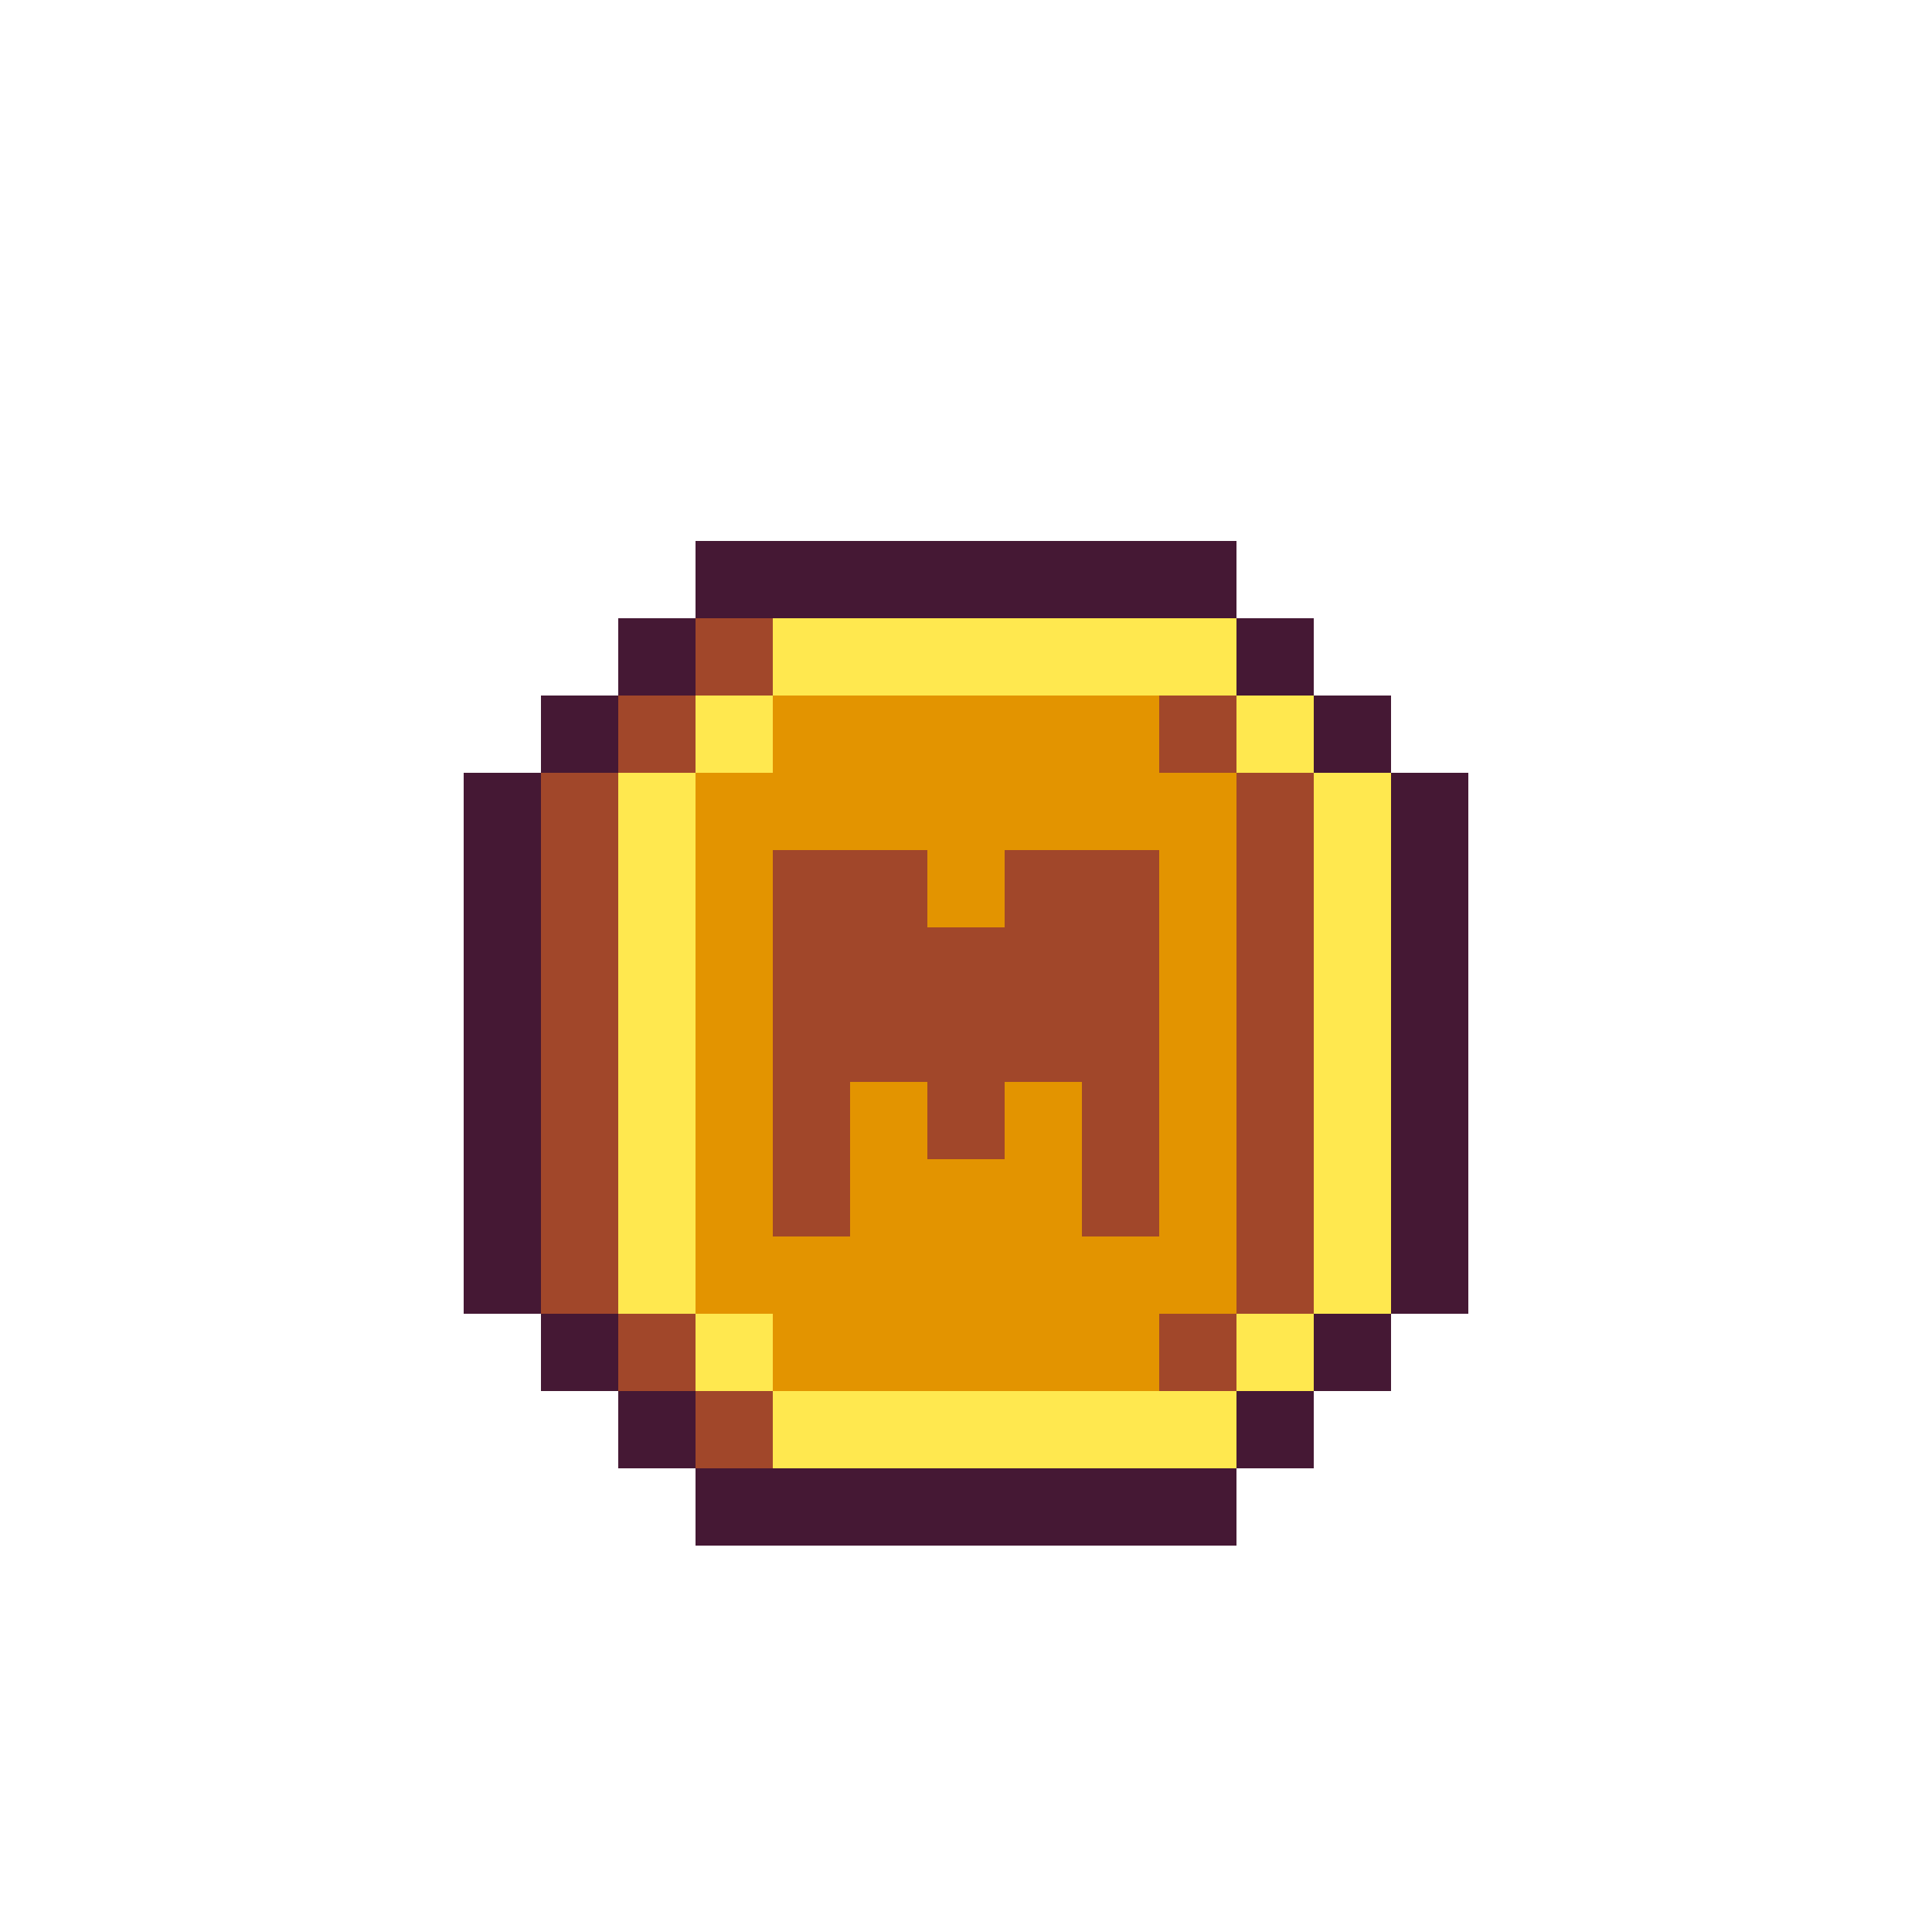
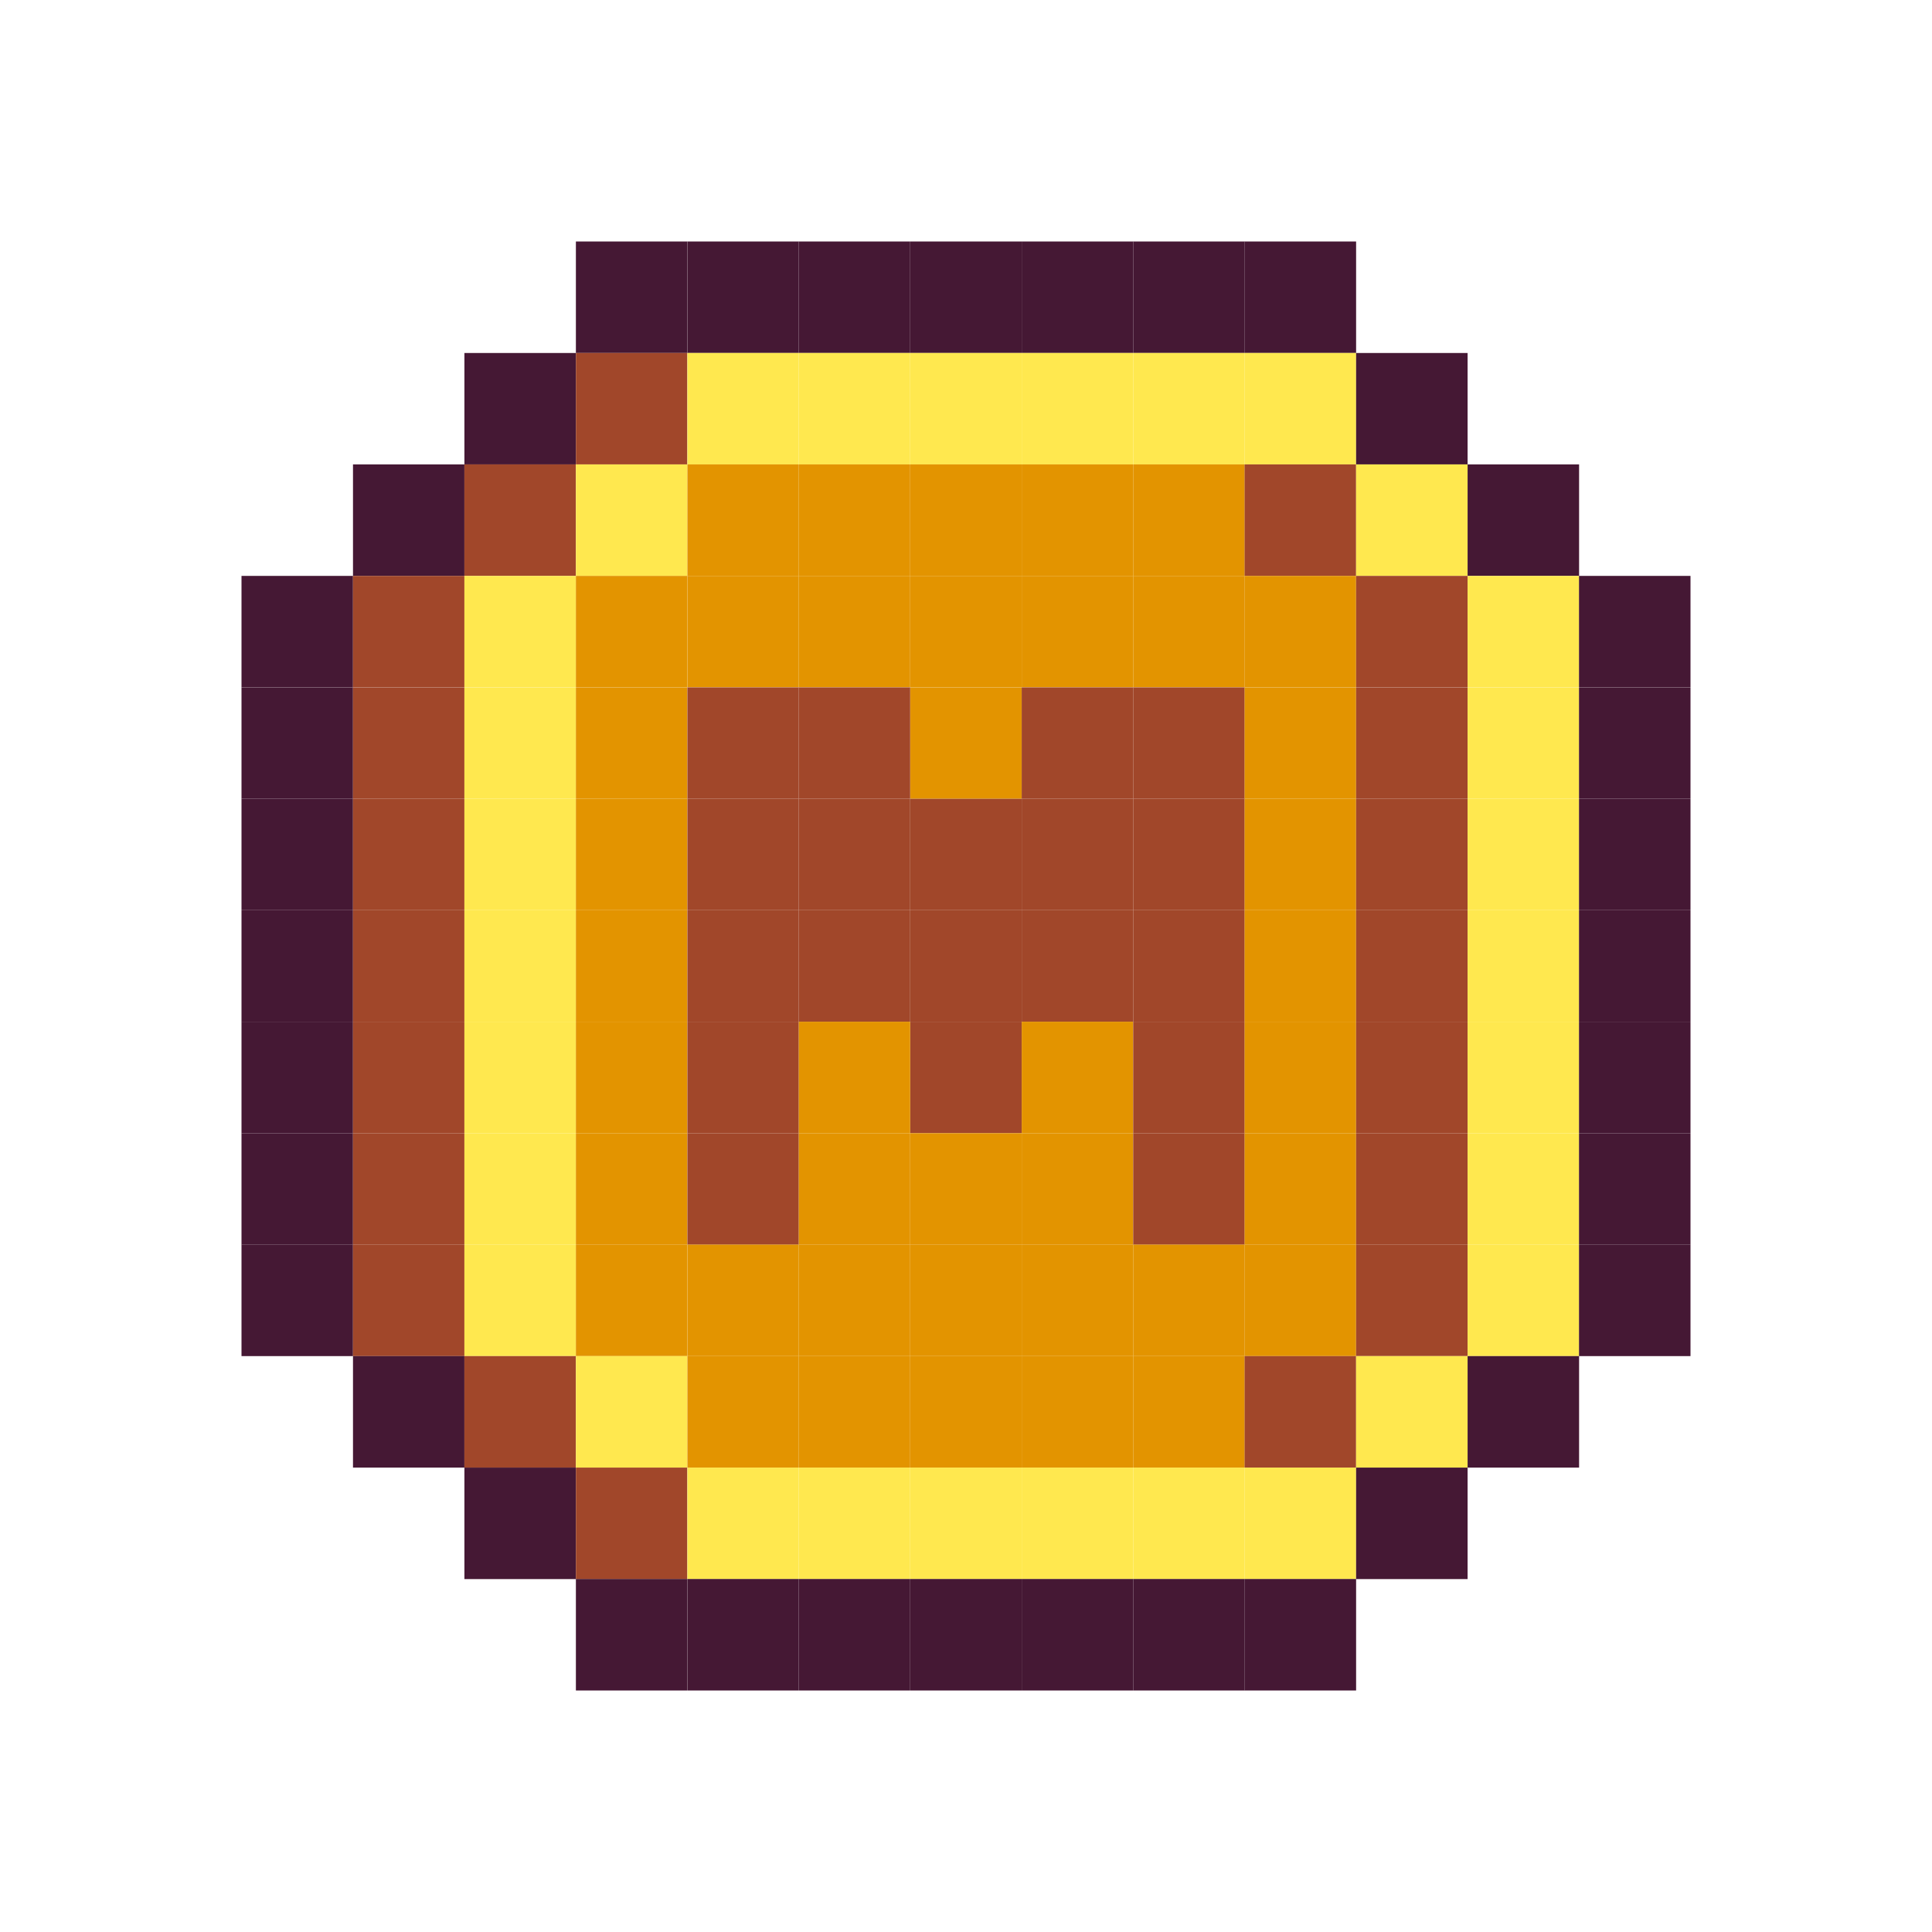
- <svg xmlns="http://www.w3.org/2000/svg" id="Layer_1" version="1.1" viewBox="0 0 25 25" width="24" height="24">
-   <defs>
-     <style>
-       .st0 {
-         fill: #ffe84f;
-       }
- 
-       .st1 {
-         fill: #a1472a;
-       }
- 
-       .st2 {
-         fill: #451834;
-       }
- 
-       .st3 {
-         fill: #e39400;
-       }
-     </style>
-   </defs>
-   <g id="Layer_11" data-name="Layer_1" shape-rendering="crispEdges">
-     <rect class="st2" x="9" y="7" width="1" height="1" />
-     <rect class="st2" x="10" y="7" width="1" height="1" />
-     <rect class="st2" x="11" y="7" width="1" height="1" />
-     <rect class="st2" x="12" y="7" width="1" height="1" />
-     <rect class="st2" x="13" y="7" width="1" height="1" />
-     <rect class="st2" x="14" y="7" width="1" height="1" />
-     <rect class="st2" x="15" y="7" width="1" height="1" />
-     <rect class="st2" x="8" y="8" width="1" height="1" />
-     <rect class="st1" x="9" y="8" width="1" height="1" />
-     <rect class="st0" x="10" y="8" width="1" height="1" />
-     <rect class="st0" x="11" y="8" width="1" height="1" />
-     <rect class="st0" x="12" y="8" width="1" height="1" />
-     <rect class="st0" x="13" y="8" width="1" height="1" />
-     <rect class="st0" x="14" y="8" width="1" height="1" />
-     <rect class="st0" x="15" y="8" width="1" height="1" />
-     <rect class="st2" x="16" y="8" width="1" height="1" />
-     <rect class="st2" x="7" y="9" width="1" height="1" />
-     <rect class="st1" x="8" y="9" width="1" height="1" />
-     <rect class="st0" x="9" y="9" width="1" height="1" />
-     <rect class="st3" x="10" y="9" width="1" height="1" />
-     <rect class="st3" x="11" y="9" width="1" height="1" />
-     <rect class="st3" x="12" y="9" width="1" height="1" />
-     <rect class="st3" x="13" y="9" width="1" height="1" />
-     <rect class="st3" x="14" y="9" width="1" height="1" />
-     <rect class="st1" x="15" y="9" width="1" height="1" />
-     <rect class="st0" x="16" y="9" width="1" height="1" />
-     <rect class="st2" x="17" y="9" width="1" height="1" />
-     <rect class="st2" x="6" y="10" width="1" height="1" />
-     <rect class="st1" x="7" y="10" width="1" height="1" />
-     <rect class="st0" x="8" y="10" width="1" height="1" />
-     <rect class="st3" x="9" y="10" width="1" height="1" />
-     <rect class="st3" x="10" y="10" width="1" height="1" />
-     <rect class="st3" x="11" y="10" width="1" height="1" />
-     <rect class="st3" x="12" y="10" width="1" height="1" />
-     <rect class="st3" x="13" y="10" width="1" height="1" />
-     <rect class="st3" x="14" y="10" width="1" height="1" />
-     <rect class="st3" x="15" y="10" width="1" height="1" />
-     <rect class="st1" x="16" y="10" width="1" height="1" />
-     <rect class="st0" x="17" y="10" width="1" height="1" />
-     <rect class="st2" x="18" y="10" width="1" height="1" />
-     <rect class="st2" x="6" y="11" width="1" height="1" />
-     <rect class="st1" x="7" y="11" width="1" height="1" />
-     <rect class="st0" x="8" y="11" width="1" height="1" />
-     <rect class="st3" x="9" y="11" width="1" height="1" />
-     <rect class="st1" x="10" y="11" width="1" height="1" />
-     <rect class="st1" x="11" y="11" width="1" height="1" />
-     <rect class="st3" x="12" y="11" width="1" height="1" />
-     <rect class="st1" x="13" y="11" width="1" height="1" />
-     <rect class="st1" x="14" y="11" width="1" height="1" />
-     <rect class="st3" x="15" y="11" width="1" height="1" />
-     <rect class="st1" x="16" y="11" width="1" height="1" />
-     <rect class="st0" x="17" y="11" width="1" height="1" />
-     <rect class="st2" x="18" y="11" width="1" height="1" />
-     <rect class="st2" x="6" y="12" width="1" height="1" />
-     <rect class="st1" x="7" y="12" width="1" height="1" />
-     <rect class="st0" x="8" y="12" width="1" height="1" />
-     <rect class="st3" x="9" y="12" width="1" height="1" />
-     <rect class="st1" x="10" y="12" width="1" height="1" />
-     <rect class="st1" x="11" y="12" width="1" height="1" />
-     <rect class="st1" x="12" y="12" width="1" height="1" />
-     <rect class="st1" x="13" y="12" width="1" height="1" />
-     <rect class="st1" x="14" y="12" width="1" height="1" />
-     <rect class="st3" x="15" y="12" width="1" height="1" />
-     <rect class="st1" x="16" y="12" width="1" height="1" />
-     <rect class="st0" x="17" y="12" width="1" height="1" />
-     <rect class="st2" x="18" y="12" width="1" height="1" />
-     <rect class="st2" x="6" y="13" width="1" height="1" />
-     <rect class="st1" x="7" y="13" width="1" height="1" />
-     <rect class="st0" x="8" y="13" width="1" height="1" />
-     <rect class="st3" x="9" y="13" width="1" height="1" />
-     <rect class="st1" x="10" y="13" width="1" height="1" />
-     <rect class="st1" x="11" y="13" width="1" height="1" />
-     <rect class="st1" x="12" y="13" width="1" height="1" />
-     <rect class="st1" x="13" y="13" width="1" height="1" />
-     <rect class="st1" x="14" y="13" width="1" height="1" />
-     <rect class="st3" x="15" y="13" width="1" height="1" />
-     <rect class="st1" x="16" y="13" width="1" height="1" />
-     <rect class="st0" x="17" y="13" width="1" height="1" />
-     <rect class="st2" x="18" y="13" width="1" height="1" />
-     <rect class="st2" x="6" y="14" width="1" height="1" />
-     <rect class="st1" x="7" y="14" width="1" height="1" />
-     <rect class="st0" x="8" y="14" width="1" height="1" />
-     <rect class="st3" x="9" y="14" width="1" height="1" />
-     <rect class="st1" x="10" y="14" width="1" height="1" />
-     <rect class="st3" x="11" y="14" width="1" height="1" />
-     <rect class="st1" x="12" y="14" width="1" height="1" />
-     <rect class="st3" x="13" y="14" width="1" height="1" />
-     <rect class="st1" x="14" y="14" width="1" height="1" />
-     <rect class="st3" x="15" y="14" width="1" height="1" />
-     <rect class="st1" x="16" y="14" width="1" height="1" />
-     <rect class="st0" x="17" y="14" width="1" height="1" />
-     <rect class="st2" x="18" y="14" width="1" height="1" />
-     <rect class="st2" x="6" y="15" width="1" height="1" />
-     <rect class="st1" x="7" y="15" width="1" height="1" />
-     <rect class="st0" x="8" y="15" width="1" height="1" />
-     <rect class="st3" x="9" y="15" width="1" height="1" />
-     <rect class="st1" x="10" y="15" width="1" height="1" />
-     <rect class="st3" x="11" y="15" width="1" height="1" />
-     <rect class="st3" x="12" y="15" width="1" height="1" />
-     <rect class="st3" x="13" y="15" width="1" height="1" />
-     <rect class="st1" x="14" y="15" width="1" height="1" />
-     <rect class="st3" x="15" y="15" width="1" height="1" />
-     <rect class="st1" x="16" y="15" width="1" height="1" />
-     <rect class="st0" x="17" y="15" width="1" height="1" />
-     <rect class="st2" x="18" y="15" width="1" height="1" />
-     <rect class="st2" x="6" y="16" width="1" height="1" />
-     <rect class="st1" x="7" y="16" width="1" height="1" />
-     <rect class="st0" x="8" y="16" width="1" height="1" />
-     <rect class="st3" x="9" y="16" width="1" height="1" />
-     <rect class="st3" x="10" y="16" width="1" height="1" />
-     <rect class="st3" x="11" y="16" width="1" height="1" />
-     <rect class="st3" x="12" y="16" width="1" height="1" />
-     <rect class="st3" x="13" y="16" width="1" height="1" />
-     <rect class="st3" x="14" y="16" width="1" height="1" />
-     <rect class="st3" x="15" y="16" width="1" height="1" />
-     <rect class="st1" x="16" y="16" width="1" height="1" />
-     <rect class="st0" x="17" y="16" width="1" height="1" />
-     <rect class="st2" x="18" y="16" width="1" height="1" />
-     <rect class="st2" x="7" y="17" width="1" height="1" />
-     <rect class="st1" x="8" y="17" width="1" height="1" />
-     <rect class="st0" x="9" y="17" width="1" height="1" />
-     <rect class="st3" x="10" y="17" width="1" height="1" />
-     <rect class="st3" x="11" y="17" width="1" height="1" />
-     <rect class="st3" x="12" y="17" width="1" height="1" />
-     <rect class="st3" x="13" y="17" width="1" height="1" />
-     <rect class="st3" x="14" y="17" width="1" height="1" />
-     <rect class="st1" x="15" y="17" width="1" height="1" />
-     <rect class="st0" x="16" y="17" width="1" height="1" />
-     <rect class="st2" x="17" y="17" width="1" height="1" />
-     <rect class="st2" x="8" y="18" width="1" height="1" />
-     <rect class="st1" x="9" y="18" width="1" height="1" />
-     <rect class="st0" x="10" y="18" width="1" height="1" />
-     <rect class="st0" x="11" y="18" width="1" height="1" />
-     <rect class="st0" x="12" y="18" width="1" height="1" />
-     <rect class="st0" x="13" y="18" width="1" height="1" />
-     <rect class="st0" x="14" y="18" width="1" height="1" />
-     <rect class="st0" x="15" y="18" width="1" height="1" />
-     <rect class="st2" x="16" y="18" width="1" height="1" />
-     <rect class="st2" x="9" y="19" width="1" height="1" />
-     <rect class="st2" x="10" y="19" width="1" height="1" />
-     <rect class="st2" x="11" y="19" width="1" height="1" />
-     <rect class="st2" x="12" y="19" width="1" height="1" />
-     <rect class="st2" x="13" y="19" width="1" height="1" />
-     <rect class="st2" x="14" y="19" width="1" height="1" />
-     <rect class="st2" x="15" y="19" width="1" height="1" />
-   </g>
+ <svg xmlns="http://www.w3.org/2000/svg" width="24" height="24" viewBox="0 0 24 24" fill="none">
+   <path d="M8.538 3H7.154V4.385H8.538V3Z" fill="#451834" />
+   <path d="M9.923 3H8.539V4.385H9.923V3Z" fill="#451834" />
+   <path d="M11.307 3H9.923V4.385H11.307V3Z" fill="#451834" />
+   <path d="M12.692 3H11.308V4.385H12.692V3Z" fill="#451834" />
+   <path d="M14.077 3H12.692V4.385H14.077V3Z" fill="#451834" />
+   <path d="M15.462 3H14.077V4.385H15.462V3Z" fill="#451834" />
+   <path d="M16.846 3H15.461V4.385H16.846V3Z" fill="#451834" />
+   <path d="M7.154 4.385H5.769V5.769H7.154V4.385Z" fill="#451834" />
+   <path d="M8.538 4.385H7.154V5.769H8.538V4.385Z" fill="#A1472A" />
+   <path d="M9.923 4.385H8.539V5.769H9.923V4.385Z" fill="#FFE84F" />
+   <path d="M11.307 4.385H9.923V5.769H11.307V4.385Z" fill="#FFE84F" />
+   <path d="M12.692 4.385H11.308V5.769H12.692V4.385Z" fill="#FFE84F" />
+   <path d="M14.077 4.385H12.692V5.769H14.077V4.385Z" fill="#FFE84F" />
+   <path d="M15.462 4.385H14.077V5.769H15.462V4.385Z" fill="#FFE84F" />
+   <path d="M16.846 4.385H15.461V5.769H16.846V4.385Z" fill="#FFE84F" />
+   <path d="M18.231 4.385H16.846V5.769H18.231V4.385Z" fill="#451834" />
+   <path d="M5.769 5.769H4.385V7.154H5.769V5.769Z" fill="#451834" />
+   <path d="M7.154 5.769H5.769V7.154H7.154V5.769Z" fill="#A1472A" />
+   <path d="M8.538 5.769H7.154V7.154H8.538V5.769Z" fill="#FFE84F" />
+   <path d="M9.923 5.769H8.539V7.154H9.923V5.769Z" fill="#E39400" />
+   <path d="M11.307 5.769H9.923V7.154H11.307V5.769Z" fill="#E39400" />
+   <path d="M12.692 5.769H11.308V7.154H12.692V5.769Z" fill="#E39400" />
+   <path d="M14.077 5.769H12.692V7.154H14.077V5.769Z" fill="#E39400" />
+   <path d="M15.462 5.769H14.077V7.154H15.462V5.769Z" fill="#E39400" />
+   <path d="M16.846 5.769H15.461V7.154H16.846V5.769Z" fill="#A1472A" />
+   <path d="M18.231 5.769H16.846V7.154H18.231V5.769Z" fill="#FFE84F" />
+   <path d="M19.616 5.769H18.231V7.154H19.616V5.769Z" fill="#451834" />
+   <path d="M4.385 7.154H3V8.538H4.385V7.154Z" fill="#451834" />
+   <path d="M5.769 7.154H4.385V8.538H5.769V7.154Z" fill="#A1472A" />
+   <path d="M7.154 7.154H5.769V8.538H7.154V7.154Z" fill="#FFE84F" />
+   <path d="M8.538 7.154H7.154V8.538H8.538V7.154Z" fill="#E39400" />
+   <path d="M9.923 7.154H8.539V8.538H9.923V7.154Z" fill="#E39400" />
+   <path d="M11.307 7.154H9.923V8.538H11.307V7.154Z" fill="#E39400" />
+   <path d="M12.692 7.154H11.308V8.538H12.692V7.154Z" fill="#E39400" />
+   <path d="M14.077 7.154H12.692V8.538H14.077V7.154Z" fill="#E39400" />
+   <path d="M15.462 7.154H14.077V8.538H15.462V7.154Z" fill="#E39400" />
+   <path d="M16.846 7.154H15.461V8.538H16.846V7.154Z" fill="#E39400" />
+   <path d="M18.231 7.154H16.846V8.538H18.231V7.154Z" fill="#A1472A" />
+   <path d="M19.616 7.154H18.231V8.538H19.616V7.154Z" fill="#FFE84F" />
+   <path d="M21 7.154H19.615V8.538H21V7.154Z" fill="#451834" />
+   <path d="M4.385 8.539H3V9.923H4.385V8.539Z" fill="#451834" />
+   <path d="M5.769 8.539H4.385V9.923H5.769V8.539Z" fill="#A1472A" />
+   <path d="M7.154 8.539H5.769V9.923H7.154V8.539Z" fill="#FFE84F" />
+   <path d="M8.538 8.539H7.154V9.923H8.538V8.539Z" fill="#E39400" />
+   <path d="M9.923 8.539H8.539V9.923H9.923V8.539Z" fill="#A1472A" />
+   <path d="M11.307 8.539H9.923V9.923H11.307V8.539Z" fill="#A1472A" />
+   <path d="M12.692 8.539H11.308V9.923H12.692V8.539Z" fill="#E39400" />
+   <path d="M14.077 8.539H12.692V9.923H14.077V8.539Z" fill="#A1472A" />
+   <path d="M15.462 8.539H14.077V9.923H15.462V8.539Z" fill="#A1472A" />
+   <path d="M16.846 8.539H15.461V9.923H16.846V8.539Z" fill="#E39400" />
+   <path d="M18.231 8.539H16.846V9.923H18.231V8.539Z" fill="#A1472A" />
+   <path d="M19.616 8.539H18.231V9.923H19.616V8.539Z" fill="#FFE84F" />
+   <path d="M21 8.539H19.615V9.923H21V8.539Z" fill="#451834" />
+   <path d="M4.385 9.923H3V11.307H4.385V9.923Z" fill="#451834" />
+   <path d="M5.769 9.923H4.385V11.307H5.769V9.923Z" fill="#A1472A" />
+   <path d="M7.154 9.923H5.769V11.307H7.154V9.923Z" fill="#FFE84F" />
+   <path d="M8.538 9.923H7.154V11.307H8.538V9.923Z" fill="#E39400" />
+   <path d="M9.923 9.923H8.539V11.307H9.923V9.923Z" fill="#A1472A" />
+   <path d="M11.307 9.923H9.923V11.307H11.307V9.923Z" fill="#A1472A" />
+   <path d="M12.692 9.923H11.308V11.307H12.692V9.923Z" fill="#A1472A" />
+   <path d="M14.077 9.923H12.692V11.307H14.077V9.923Z" fill="#A1472A" />
+   <path d="M15.462 9.923H14.077V11.307H15.462V9.923Z" fill="#A1472A" />
+   <path d="M16.846 9.923H15.461V11.307H16.846V9.923Z" fill="#E39400" />
+   <path d="M18.231 9.923H16.846V11.307H18.231V9.923Z" fill="#A1472A" />
+   <path d="M19.616 9.923H18.231V11.307H19.616V9.923Z" fill="#FFE84F" />
+   <path d="M21 9.923H19.615V11.307H21V9.923Z" fill="#451834" />
+   <path d="M4.385 11.308H3V12.692H4.385V11.308Z" fill="#451834" />
+   <path d="M5.769 11.308H4.385V12.692H5.769V11.308Z" fill="#A1472A" />
+   <path d="M7.154 11.308H5.769V12.692H7.154V11.308Z" fill="#FFE84F" />
+   <path d="M8.538 11.308H7.154V12.692H8.538V11.308Z" fill="#E39400" />
+   <path d="M9.923 11.308H8.539V12.692H9.923V11.308Z" fill="#A1472A" />
+   <path d="M11.307 11.308H9.923V12.692H11.307V11.308Z" fill="#A1472A" />
+   <path d="M12.692 11.308H11.308V12.692H12.692V11.308Z" fill="#A1472A" />
+   <path d="M14.077 11.308H12.692V12.692H14.077V11.308Z" fill="#A1472A" />
+   <path d="M15.462 11.308H14.077V12.692H15.462V11.308Z" fill="#A1472A" />
+   <path d="M16.846 11.308H15.461V12.692H16.846V11.308Z" fill="#E39400" />
+   <path d="M18.231 11.308H16.846V12.692H18.231V11.308Z" fill="#A1472A" />
+   <path d="M19.616 11.308H18.231V12.692H19.616V11.308Z" fill="#FFE84F" />
+   <path d="M21 11.308H19.615V12.692H21V11.308Z" fill="#451834" />
+   <path d="M4.385 12.692H3V14.077H4.385V12.692Z" fill="#451834" />
+   <path d="M5.769 12.692H4.385V14.077H5.769V12.692Z" fill="#A1472A" />
+   <path d="M7.154 12.692H5.769V14.077H7.154V12.692Z" fill="#FFE84F" />
+   <path d="M8.538 12.692H7.154V14.077H8.538V12.692Z" fill="#E39400" />
+   <path d="M9.923 12.692H8.539V14.077H9.923V12.692Z" fill="#A1472A" />
+   <path d="M11.307 12.692H9.923V14.077H11.307V12.692Z" fill="#E39400" />
+   <path d="M12.692 12.692H11.308V14.077H12.692V12.692Z" fill="#A1472A" />
+   <path d="M14.077 12.692H12.692V14.077H14.077V12.692Z" fill="#E39400" />
+   <path d="M15.462 12.692H14.077V14.077H15.462V12.692Z" fill="#A1472A" />
+   <path d="M16.846 12.692H15.461V14.077H16.846V12.692Z" fill="#E39400" />
+   <path d="M18.231 12.692H16.846V14.077H18.231V12.692Z" fill="#A1472A" />
+   <path d="M19.616 12.692H18.231V14.077H19.616V12.692Z" fill="#FFE84F" />
+   <path d="M21 12.692H19.615V14.077H21V12.692Z" fill="#451834" />
+   <path d="M4.385 14.077H3V15.462H4.385V14.077Z" fill="#451834" />
+   <path d="M5.769 14.077H4.385V15.462H5.769V14.077Z" fill="#A1472A" />
+   <path d="M7.154 14.077H5.769V15.462H7.154V14.077Z" fill="#FFE84F" />
+   <path d="M8.538 14.077H7.154V15.462H8.538V14.077Z" fill="#E39400" />
+   <path d="M9.923 14.077H8.539V15.462H9.923V14.077Z" fill="#A1472A" />
+   <path d="M11.307 14.077H9.923V15.462H11.307V14.077Z" fill="#E39400" />
+   <path d="M12.692 14.077H11.308V15.462H12.692V14.077Z" fill="#E39400" />
+   <path d="M14.077 14.077H12.692V15.462H14.077V14.077Z" fill="#E39400" />
+   <path d="M15.462 14.077H14.077V15.462H15.462V14.077Z" fill="#A1472A" />
+   <path d="M16.846 14.077H15.461V15.462H16.846V14.077Z" fill="#E39400" />
+   <path d="M18.231 14.077H16.846V15.462H18.231V14.077Z" fill="#A1472A" />
+   <path d="M19.616 14.077H18.231V15.462H19.616V14.077Z" fill="#FFE84F" />
+   <path d="M21 14.077H19.615V15.462H21V14.077Z" fill="#451834" />
+   <path d="M4.385 15.461H3V16.846H4.385V15.461Z" fill="#451834" />
+   <path d="M5.769 15.461H4.385V16.846H5.769V15.461Z" fill="#A1472A" />
+   <path d="M7.154 15.461H5.769V16.846H7.154V15.461Z" fill="#FFE84F" />
+   <path d="M8.538 15.461H7.154V16.846H8.538V15.461Z" fill="#E39400" />
+   <path d="M9.923 15.461H8.539V16.846H9.923V15.461Z" fill="#E39400" />
+   <path d="M11.307 15.461H9.923V16.846H11.307V15.461Z" fill="#E39400" />
+   <path d="M12.692 15.461H11.308V16.846H12.692V15.461Z" fill="#E39400" />
+   <path d="M14.077 15.461H12.692V16.846H14.077V15.461Z" fill="#E39400" />
+   <path d="M15.462 15.461H14.077V16.846H15.462V15.461Z" fill="#E39400" />
+   <path d="M16.846 15.461H15.461V16.846H16.846V15.461Z" fill="#E39400" />
+   <path d="M18.231 15.461H16.846V16.846H18.231V15.461Z" fill="#A1472A" />
+   <path d="M19.616 15.461H18.231V16.846H19.616V15.461Z" fill="#FFE84F" />
+   <path d="M21 15.461H19.615V16.846H21V15.461Z" fill="#451834" />
+   <path d="M5.769 16.846H4.385V18.231H5.769V16.846Z" fill="#451834" />
+   <path d="M7.154 16.846H5.769V18.231H7.154V16.846Z" fill="#A1472A" />
+   <path d="M8.538 16.846H7.154V18.231H8.538V16.846Z" fill="#FFE84F" />
+   <path d="M9.923 16.846H8.539V18.231H9.923V16.846Z" fill="#E39400" />
+   <path d="M11.307 16.846H9.923V18.231H11.307V16.846Z" fill="#E39400" />
+   <path d="M12.692 16.846H11.308V18.231H12.692V16.846Z" fill="#E39400" />
+   <path d="M14.077 16.846H12.692V18.231H14.077V16.846Z" fill="#E39400" />
+   <path d="M15.462 16.846H14.077V18.231H15.462V16.846Z" fill="#E39400" />
+   <path d="M16.846 16.846H15.461V18.231H16.846V16.846Z" fill="#A1472A" />
+   <path d="M18.231 16.846H16.846V18.231H18.231V16.846Z" fill="#FFE84F" />
+   <path d="M19.616 16.846H18.231V18.231H19.616V16.846Z" fill="#451834" />
+   <path d="M7.154 18.231H5.769V19.616H7.154V18.231Z" fill="#451834" />
+   <path d="M8.538 18.231H7.154V19.616H8.538V18.231Z" fill="#A1472A" />
+   <path d="M9.923 18.231H8.539V19.616H9.923V18.231Z" fill="#FFE84F" />
+   <path d="M11.307 18.231H9.923V19.616H11.307V18.231Z" fill="#FFE84F" />
+   <path d="M12.692 18.231H11.308V19.616H12.692V18.231Z" fill="#FFE84F" />
+   <path d="M14.077 18.231H12.692V19.616H14.077V18.231Z" fill="#FFE84F" />
+   <path d="M15.462 18.231H14.077V19.616H15.462V18.231Z" fill="#FFE84F" />
+   <path d="M16.846 18.231H15.461V19.616H16.846V18.231Z" fill="#FFE84F" />
+   <path d="M18.231 18.231H16.846V19.616H18.231V18.231Z" fill="#451834" />
+   <path d="M8.538 19.615H7.154V21H8.538V19.615Z" fill="#451834" />
+   <path d="M9.923 19.615H8.539V21H9.923V19.615Z" fill="#451834" />
+   <path d="M11.307 19.615H9.923V21H11.307V19.615Z" fill="#451834" />
+   <path d="M12.692 19.615H11.308V21H12.692V19.615Z" fill="#451834" />
+   <path d="M14.077 19.615H12.692V21H14.077V19.615Z" fill="#451834" />
+   <path d="M15.462 19.615H14.077V21H15.462V19.615Z" fill="#451834" />
+   <path d="M16.846 19.615H15.461V21H16.846V19.615Z" fill="#451834" />
</svg>
